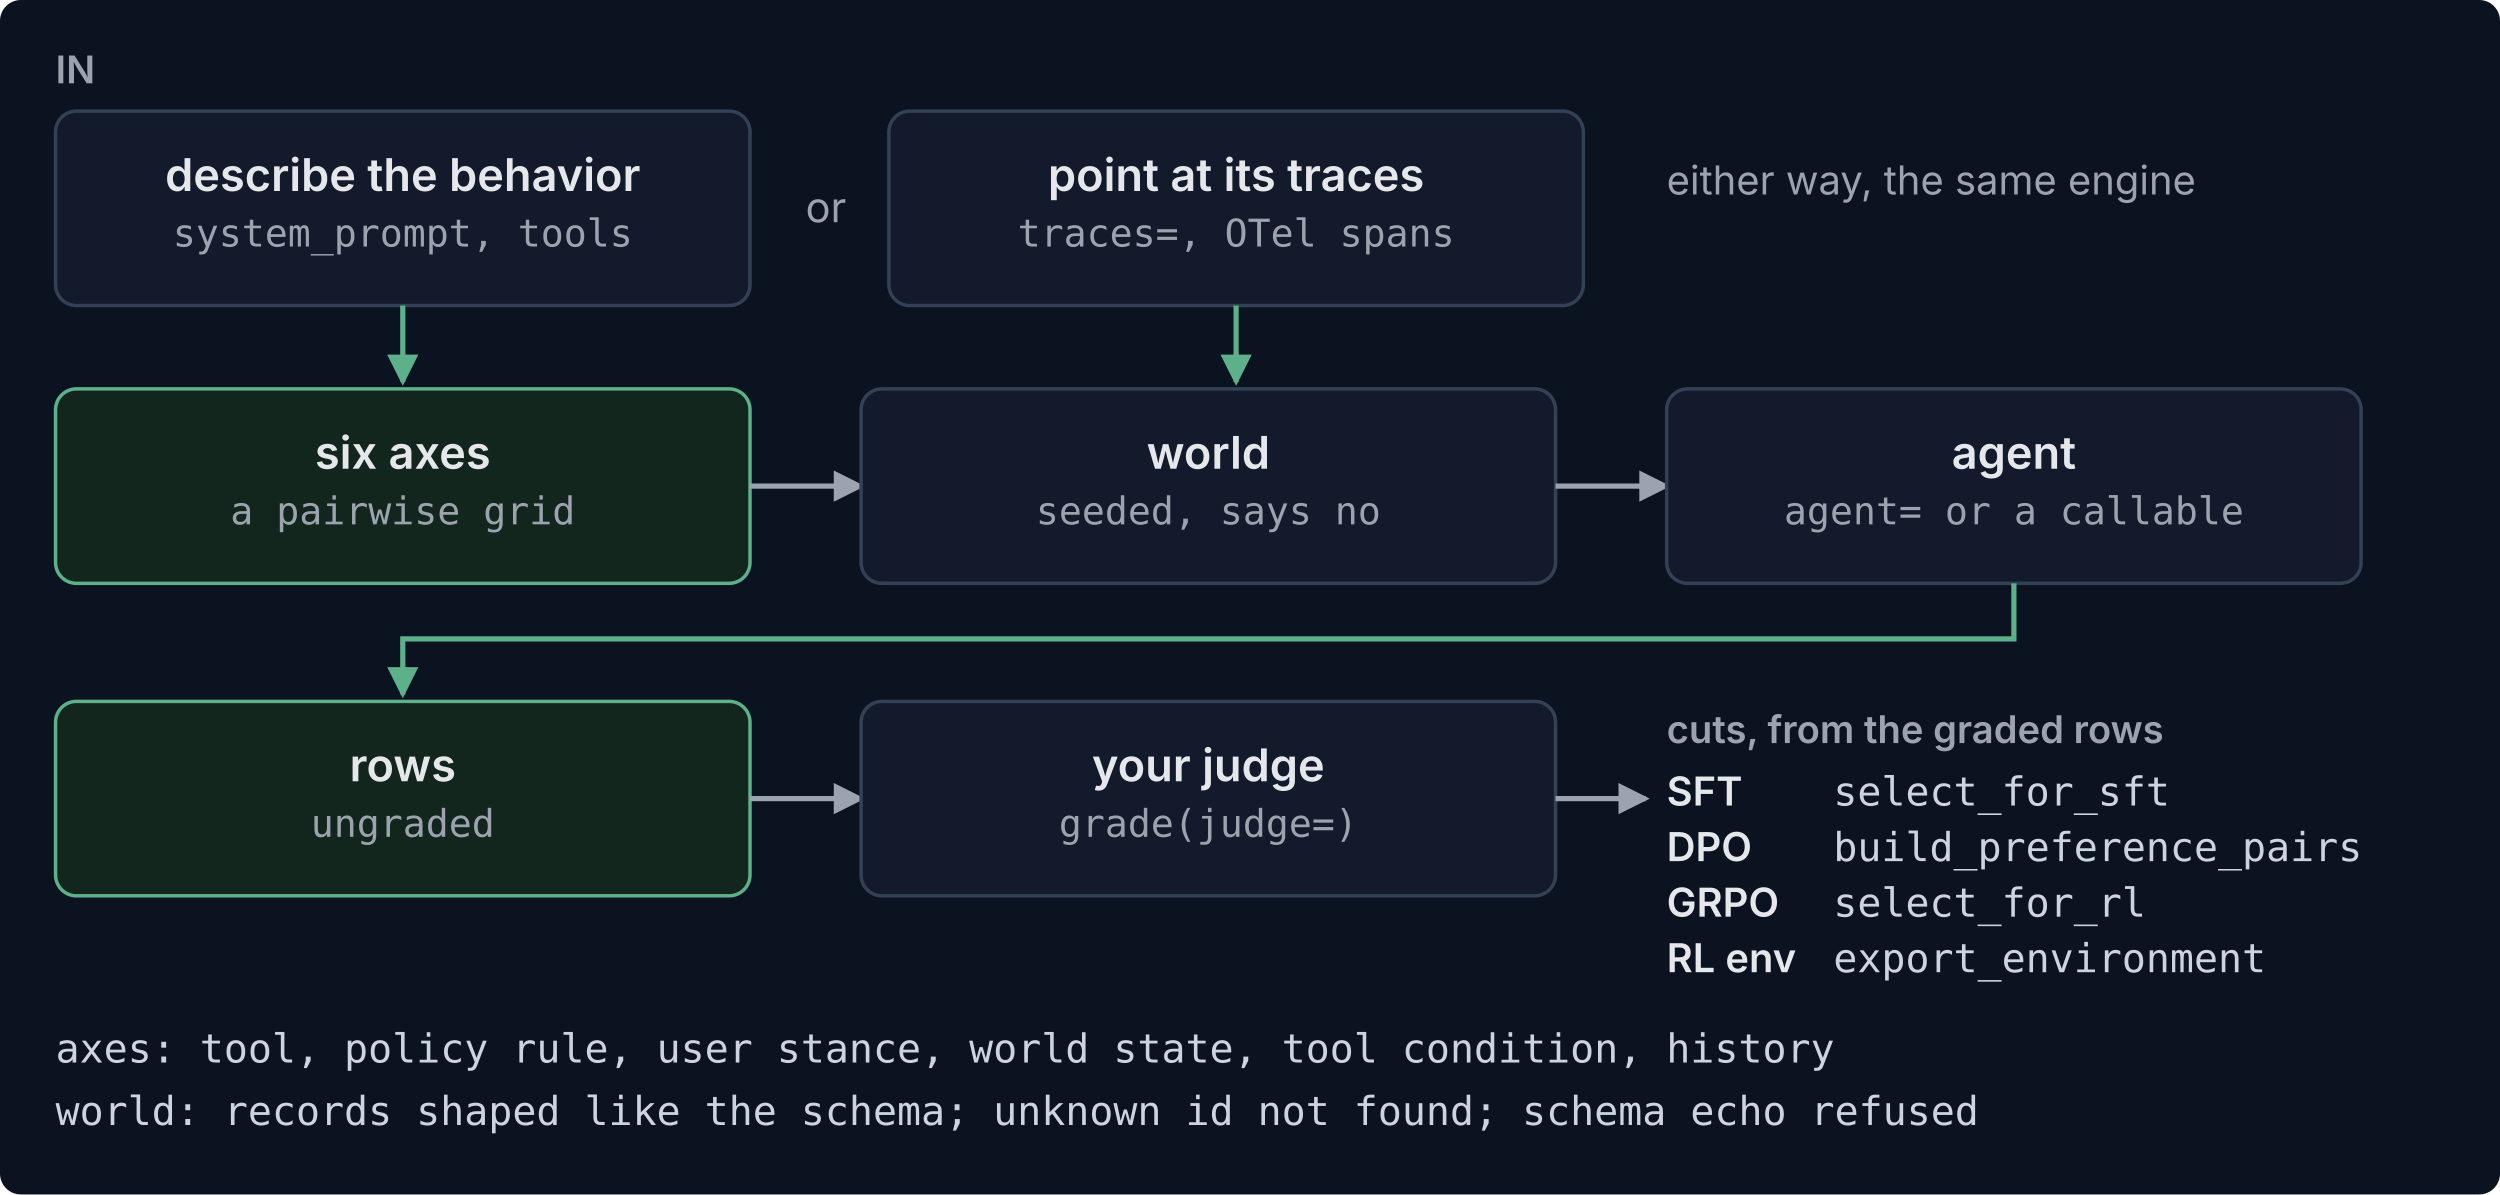
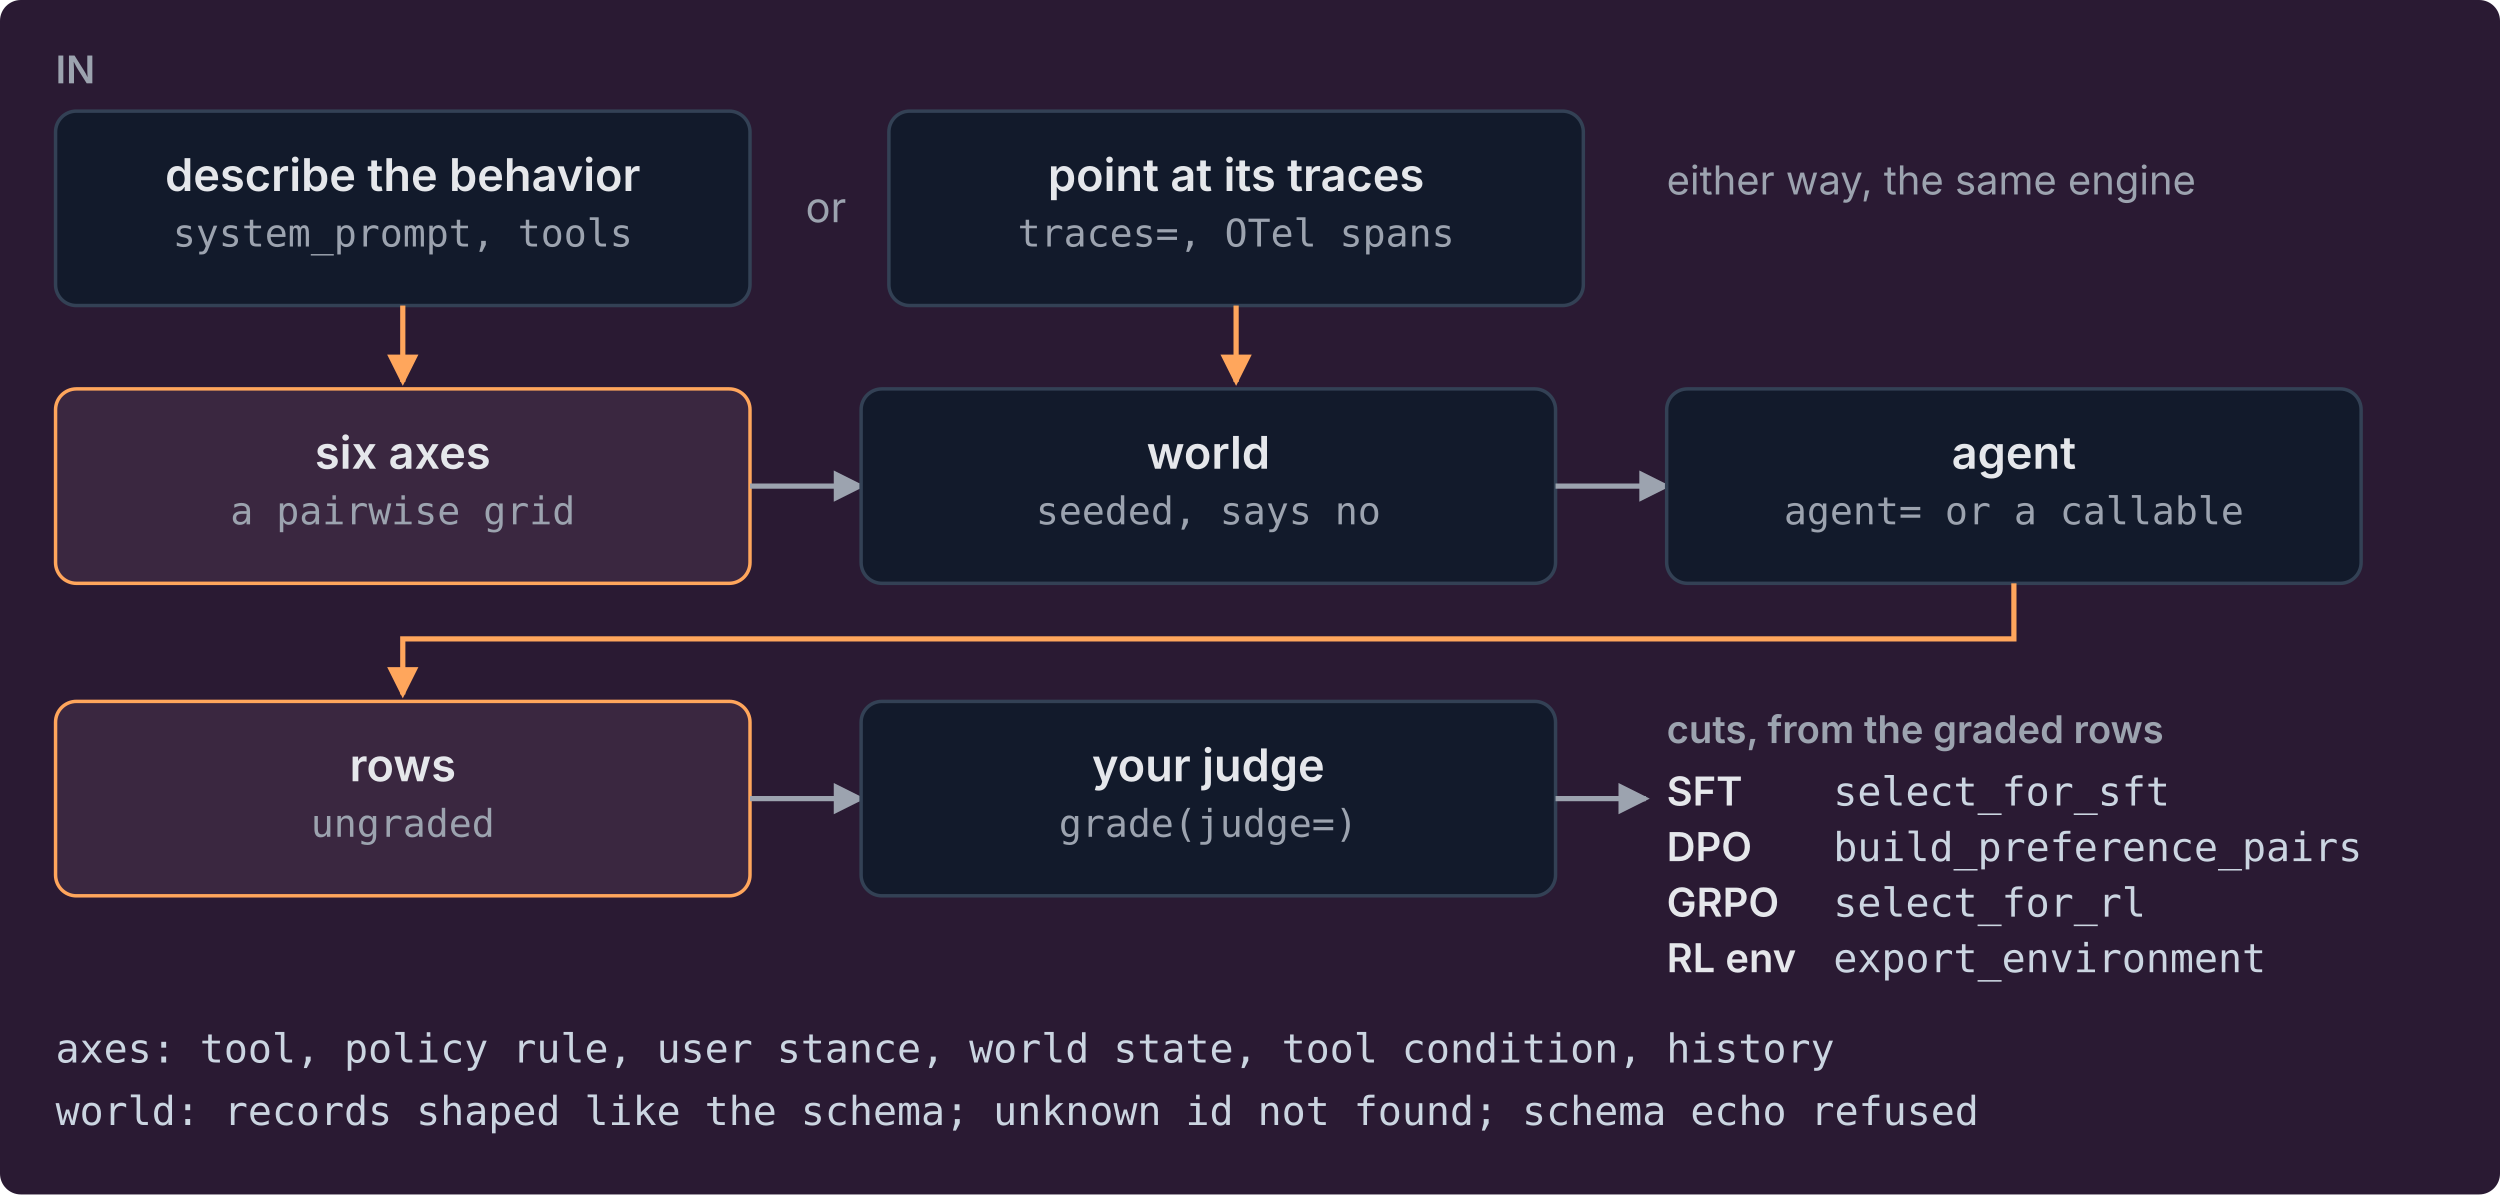
<svg xmlns="http://www.w3.org/2000/svg" viewBox="0 0 720 344" width="720" height="344" role="img" aria-label="How simulate() turns an agent definition into graded rows and cuts">
  <defs>
    <marker id="arrow" viewBox="0 0 8 8" refX="7" refY="4" markerWidth="6" markerHeight="6" orient="auto">
      <path d="M0,0 L8,4 L0,8 z" fill="#9CA3AF" />
    </marker>
    <marker id="arrow-green" viewBox="0 0 8 8" refX="7" refY="4" markerWidth="6" markerHeight="6" orient="auto">
-       <path d="M0,0 L8,4 L0,8 z" fill="#5CB08A" />
+       <path d="M0,0 L8,4 L0,8 z" fill="#FFA65C" />
    </marker>
  </defs>
-   <rect width="720" height="344" rx="6" fill="#0B1220" />
+   <rect width="720" height="344" rx="6" fill="#2A1A33" />
  <text x="16" y="24" font-family="ui-sans-serif, system-ui, -apple-system, 'Segoe UI', Inter, sans-serif" font-size="11" font-weight="600" fill="#9CA3AF" text-anchor="start">IN</text>
  <rect x="16" y="32" width="200" height="56" rx="6" fill="#121A2B" stroke="#334155" />
  <text x="116.0" y="55.0" font-family="ui-sans-serif, system-ui, -apple-system, 'Segoe UI', Inter, sans-serif" font-size="13" font-weight="600" fill="#E5E7EB" text-anchor="middle">describe the behavior</text>
  <text x="116.0" y="71.0" font-family="ui-monospace, SFMono-Regular, Menlo, Consolas, monospace" font-size="11" font-weight="400" fill="#9CA3AF" text-anchor="middle">system_prompt, tools</text>
  <text x="232" y="64" font-family="ui-sans-serif, system-ui, -apple-system, 'Segoe UI', Inter, sans-serif" font-size="12" font-weight="400" fill="#9CA3AF" text-anchor="start">or</text>
  <rect x="256" y="32" width="200" height="56" rx="6" fill="#121A2B" stroke="#334155" />
  <text x="356.0" y="55.0" font-family="ui-sans-serif, system-ui, -apple-system, 'Segoe UI', Inter, sans-serif" font-size="13" font-weight="600" fill="#E5E7EB" text-anchor="middle">point at its traces</text>
  <text x="356.0" y="71.0" font-family="ui-monospace, SFMono-Regular, Menlo, Consolas, monospace" font-size="11" font-weight="400" fill="#9CA3AF" text-anchor="middle">traces=, OTel spans</text>
  <text x="480" y="56" font-family="ui-sans-serif, system-ui, -apple-system, 'Segoe UI', Inter, sans-serif" font-size="11.5" font-weight="400" fill="#9CA3AF" text-anchor="start">either way, the same engine</text>
-   <path d="M 116 88 L 116 110" fill="none" stroke="#5CB08A" stroke-width="1.5" marker-end="url(#arrow-green)" />
-   <path d="M 356 88 L 356 110" fill="none" stroke="#5CB08A" stroke-width="1.5" marker-end="url(#arrow-green)" />
-   <rect x="16" y="112" width="200" height="56" rx="6" fill="#12261D" stroke="#5CB08A" />
+   <path d="M 116 88 L 116 110" fill="none" stroke="#FFA65C" stroke-width="1.5" marker-end="url(#arrow-green)" />
+   <path d="M 356 88 L 356 110" fill="none" stroke="#FFA65C" stroke-width="1.5" marker-end="url(#arrow-green)" />
+   <rect x="16" y="112" width="200" height="56" rx="6" fill="#3A2740" stroke="#FFA65C" />
  <text x="116.0" y="135.0" font-family="ui-sans-serif, system-ui, -apple-system, 'Segoe UI', Inter, sans-serif" font-size="13" font-weight="600" fill="#E5E7EB" text-anchor="middle">six axes</text>
  <text x="116.0" y="151.0" font-family="ui-monospace, SFMono-Regular, Menlo, Consolas, monospace" font-size="11" font-weight="400" fill="#9CA3AF" text-anchor="middle">a pairwise grid</text>
  <path d="M 216 140.0 L 248 140.0" fill="none" stroke="#9CA3AF" stroke-width="1.5" marker-end="url(#arrow)" />
  <rect x="248" y="112" width="200" height="56" rx="6" fill="#121A2B" stroke="#334155" />
  <text x="348.0" y="135.0" font-family="ui-sans-serif, system-ui, -apple-system, 'Segoe UI', Inter, sans-serif" font-size="13" font-weight="600" fill="#E5E7EB" text-anchor="middle">world</text>
  <text x="348.0" y="151.0" font-family="ui-monospace, SFMono-Regular, Menlo, Consolas, monospace" font-size="11" font-weight="400" fill="#9CA3AF" text-anchor="middle">seeded, says no</text>
  <path d="M 448 140.0 L 480 140.0" fill="none" stroke="#9CA3AF" stroke-width="1.5" marker-end="url(#arrow)" />
  <rect x="480" y="112" width="200" height="56" rx="6" fill="#121A2B" stroke="#334155" />
  <text x="580.0" y="135.0" font-family="ui-sans-serif, system-ui, -apple-system, 'Segoe UI', Inter, sans-serif" font-size="13" font-weight="600" fill="#E5E7EB" text-anchor="middle">agent</text>
  <text x="580.0" y="151.0" font-family="ui-monospace, SFMono-Regular, Menlo, Consolas, monospace" font-size="11" font-weight="400" fill="#9CA3AF" text-anchor="middle">agent= or a callable</text>
-   <path d="M 580 168 L 580 184 L 116 184 L 116 200" fill="none" stroke="#5CB08A" stroke-width="1.5" marker-end="url(#arrow-green)" />
-   <rect x="16" y="202" width="200" height="56" rx="6" fill="#12261D" stroke="#5CB08A" />
+   <path d="M 580 168 L 580 184 L 116 184 L 116 200" fill="none" stroke="#FFA65C" stroke-width="1.5" marker-end="url(#arrow-green)" />
+   <rect x="16" y="202" width="200" height="56" rx="6" fill="#3A2740" stroke="#FFA65C" />
  <text x="116.0" y="225.0" font-family="ui-sans-serif, system-ui, -apple-system, 'Segoe UI', Inter, sans-serif" font-size="13" font-weight="600" fill="#E5E7EB" text-anchor="middle">rows</text>
  <text x="116.0" y="241.0" font-family="ui-monospace, SFMono-Regular, Menlo, Consolas, monospace" font-size="11" font-weight="400" fill="#9CA3AF" text-anchor="middle">ungraded</text>
  <path d="M 216 230.0 L 248 230.0" fill="none" stroke="#9CA3AF" stroke-width="1.5" marker-end="url(#arrow)" />
  <rect x="248" y="202" width="200" height="56" rx="6" fill="#121A2B" stroke="#334155" />
  <text x="348.0" y="225.0" font-family="ui-sans-serif, system-ui, -apple-system, 'Segoe UI', Inter, sans-serif" font-size="13" font-weight="600" fill="#E5E7EB" text-anchor="middle">your judge</text>
  <text x="348.0" y="241.0" font-family="ui-monospace, SFMono-Regular, Menlo, Consolas, monospace" font-size="11" font-weight="400" fill="#9CA3AF" text-anchor="middle">grade(judge=)</text>
  <text x="480" y="214" font-family="ui-sans-serif, system-ui, -apple-system, 'Segoe UI', Inter, sans-serif" font-size="11" font-weight="600" fill="#9CA3AF" text-anchor="start">cuts, from the graded rows</text>
  <text x="480" y="232" font-family="ui-sans-serif, system-ui, -apple-system, 'Segoe UI', Inter, sans-serif" font-size="11.5" font-weight="600" fill="#E5E7EB" text-anchor="start">SFT</text>
  <text x="528" y="232" font-family="ui-monospace, SFMono-Regular, Menlo, Consolas, monospace" font-size="11.5" font-weight="400" fill="#CBD5E1" text-anchor="start">select_for_sft</text>
  <text x="480" y="248" font-family="ui-sans-serif, system-ui, -apple-system, 'Segoe UI', Inter, sans-serif" font-size="11.5" font-weight="600" fill="#E5E7EB" text-anchor="start">DPO</text>
  <text x="528" y="248" font-family="ui-monospace, SFMono-Regular, Menlo, Consolas, monospace" font-size="11.5" font-weight="400" fill="#CBD5E1" text-anchor="start">build_preference_pairs</text>
  <text x="480" y="264" font-family="ui-sans-serif, system-ui, -apple-system, 'Segoe UI', Inter, sans-serif" font-size="11.5" font-weight="600" fill="#E5E7EB" text-anchor="start">GRPO</text>
  <text x="528" y="264" font-family="ui-monospace, SFMono-Regular, Menlo, Consolas, monospace" font-size="11.5" font-weight="400" fill="#CBD5E1" text-anchor="start">select_for_rl</text>
  <text x="480" y="280" font-family="ui-sans-serif, system-ui, -apple-system, 'Segoe UI', Inter, sans-serif" font-size="11.5" font-weight="600" fill="#E5E7EB" text-anchor="start">RL env</text>
  <text x="528" y="280" font-family="ui-monospace, SFMono-Regular, Menlo, Consolas, monospace" font-size="11.5" font-weight="400" fill="#CBD5E1" text-anchor="start">export_environment</text>
  <path d="M 448 230 L 474 230" fill="none" stroke="#9CA3AF" stroke-width="1.5" marker-end="url(#arrow)" />
  <text x="16" y="306" font-family="ui-monospace, SFMono-Regular, Menlo, Consolas, monospace" font-size="11.5" font-weight="400" fill="#CBD5E1" text-anchor="start">axes: tool, policy rule, user stance, world state, tool condition, history</text>
  <text x="16" y="324" font-family="ui-monospace, SFMono-Regular, Menlo, Consolas, monospace" font-size="11.5" font-weight="400" fill="#CBD5E1" text-anchor="start">world: records shaped like the schema; unknown id not found; schema echo refused</text>
</svg>
